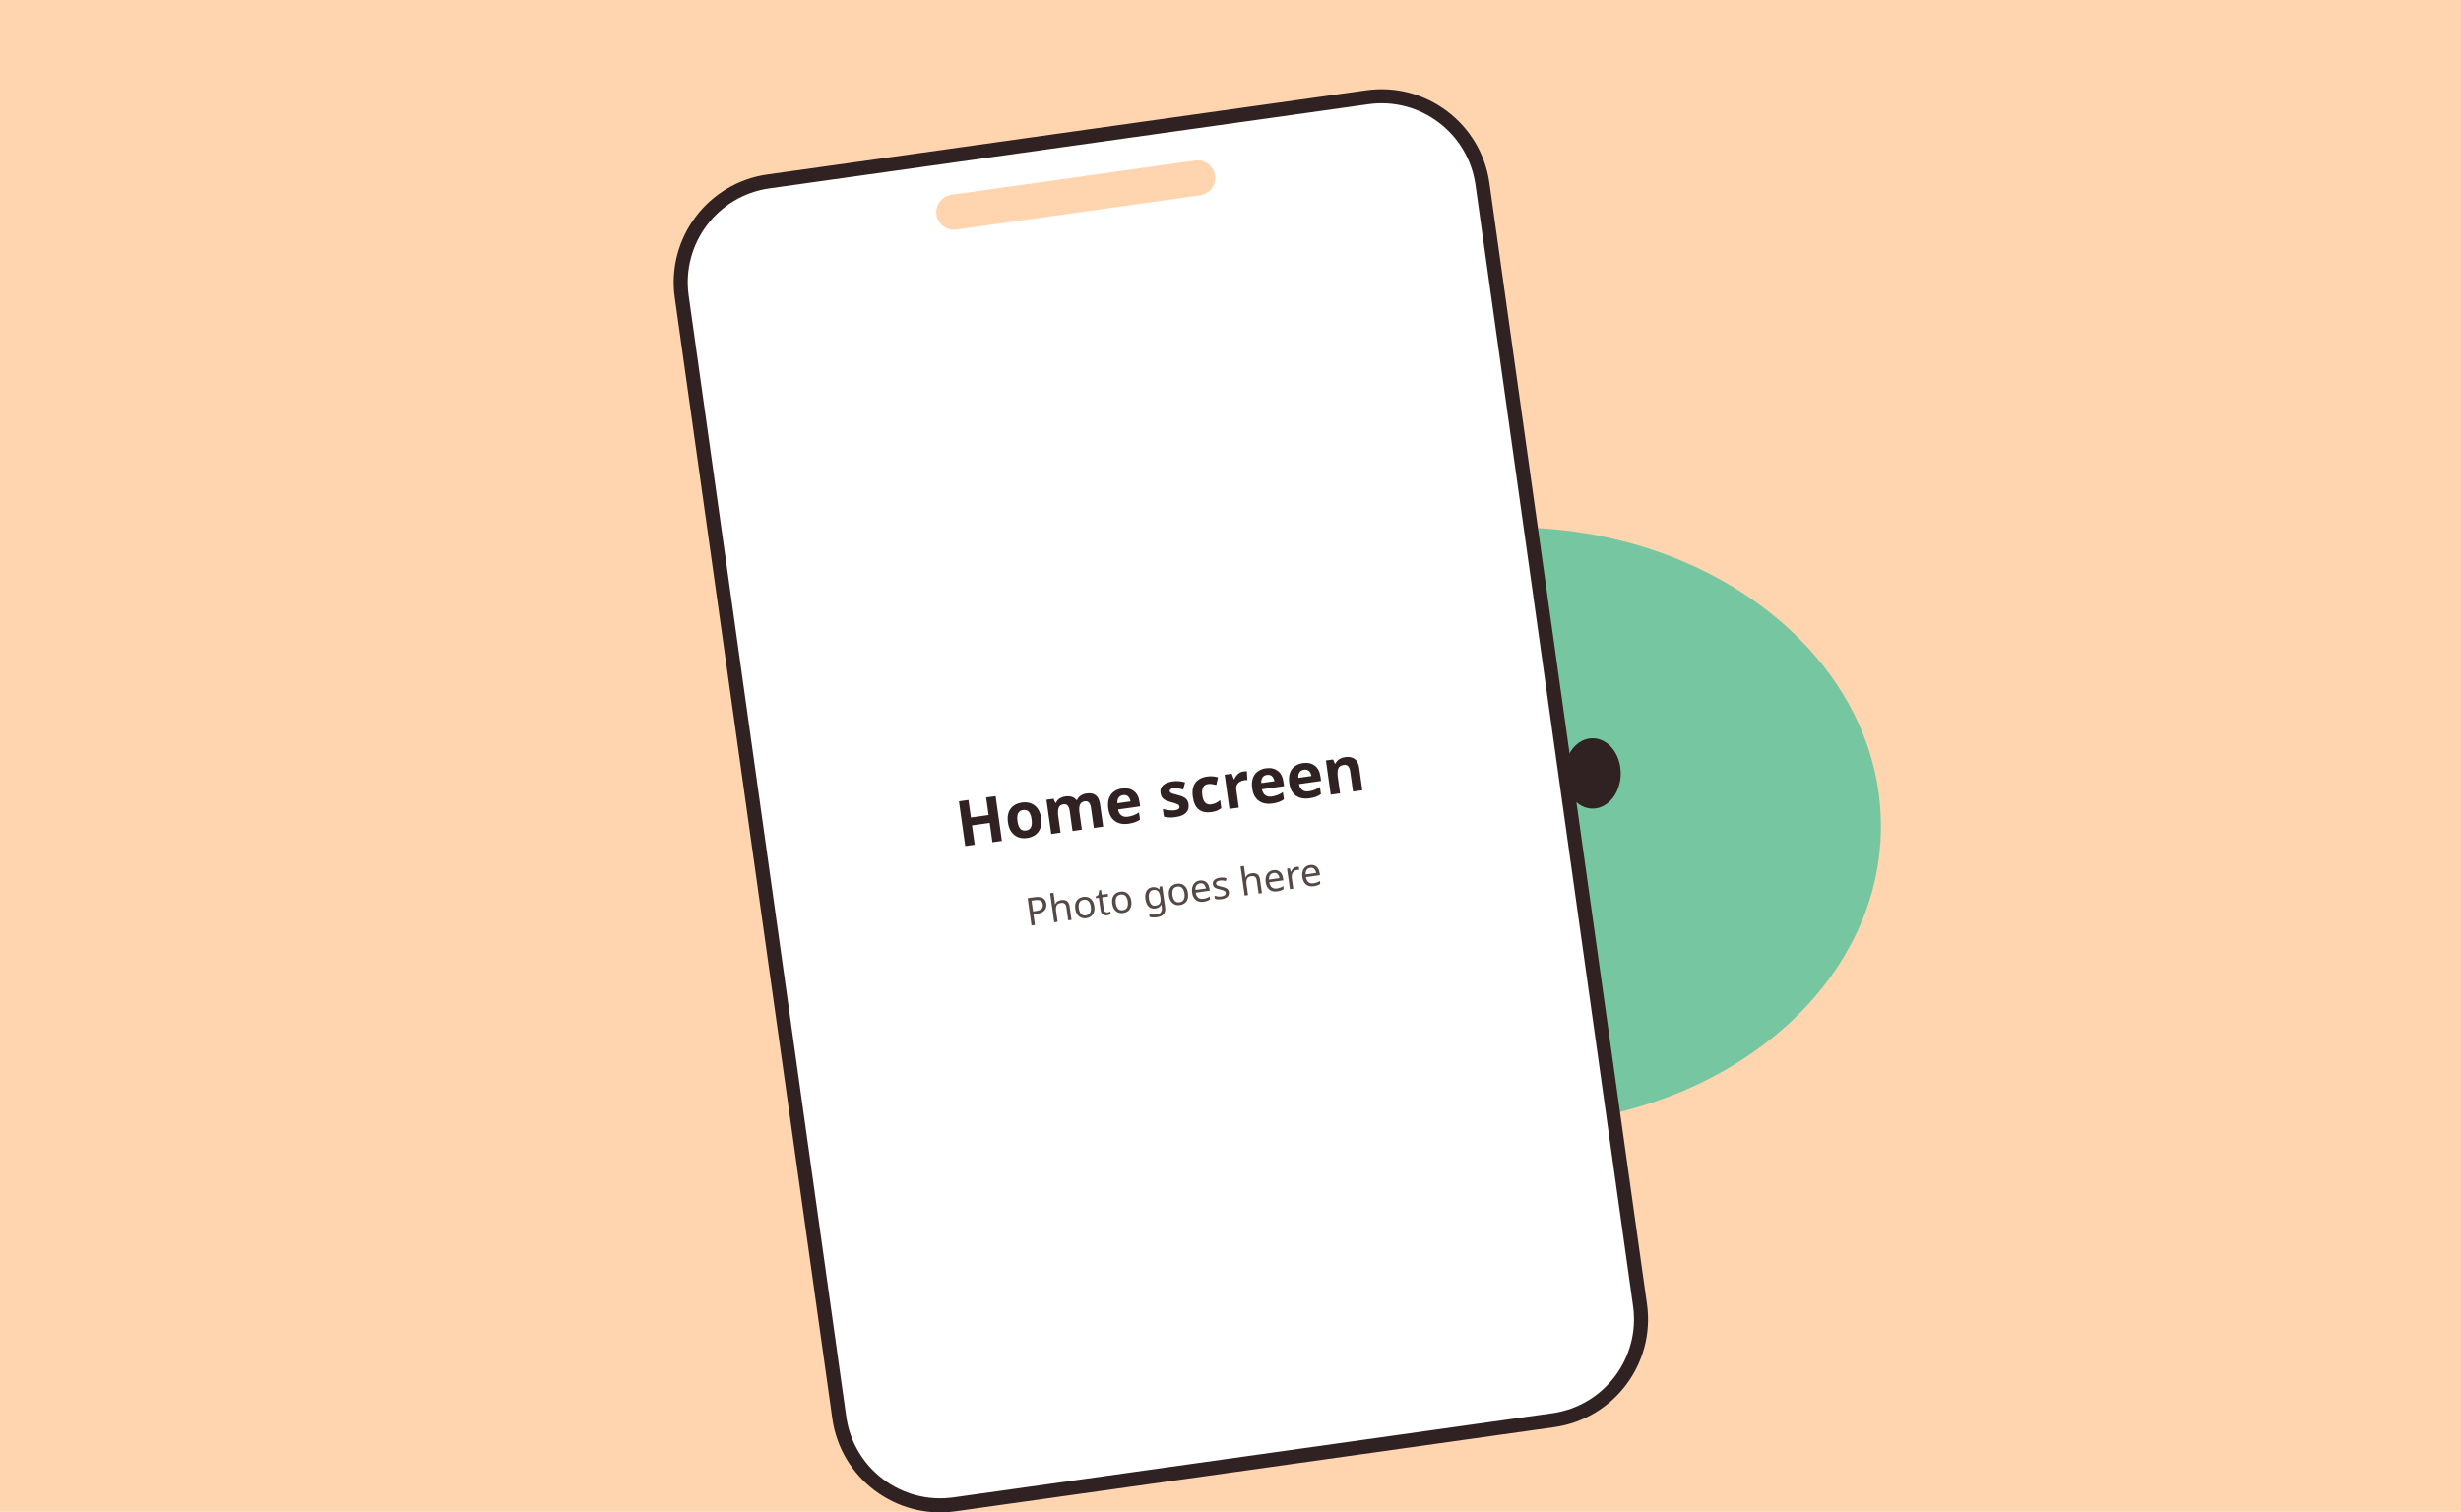
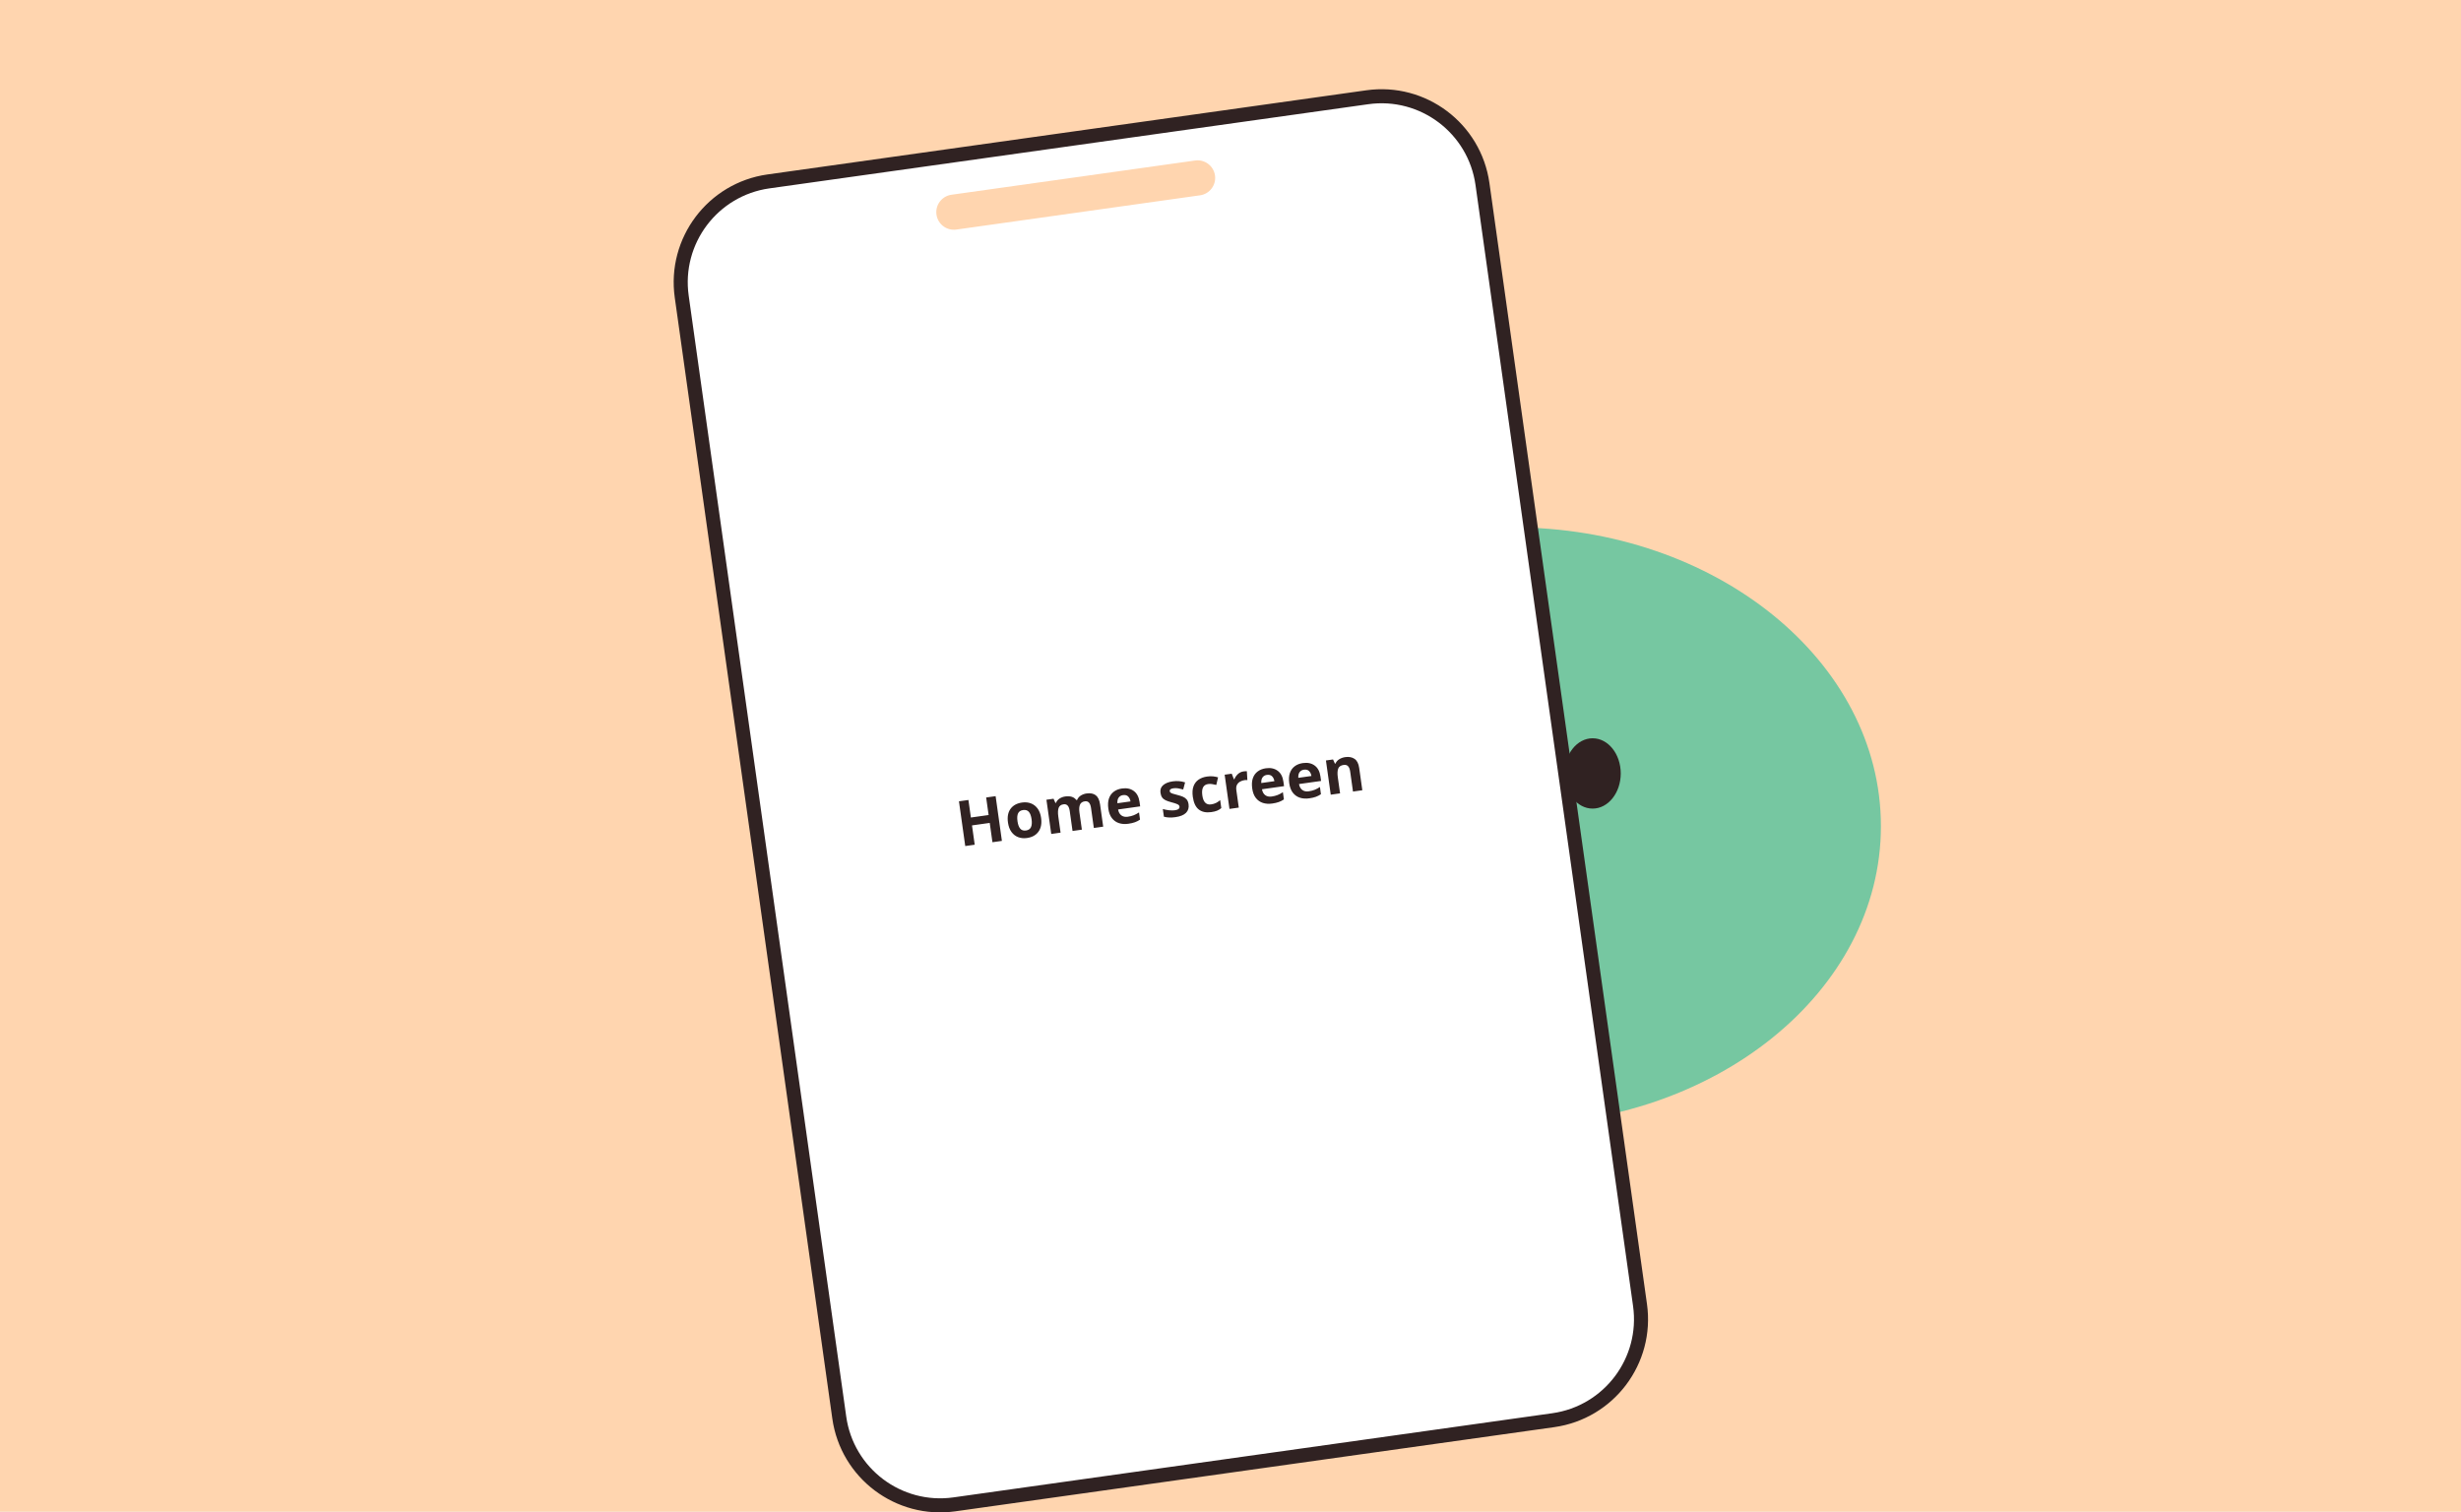
<svg xmlns="http://www.w3.org/2000/svg" viewBox="0 0 1400 860" role="img">
  <rect width="1400" height="860" fill="#FFD5AF" />
  <g transform="translate(860 430)">
    <ellipse cx="0" cy="40" rx="210" ry="170" fill="#76C7A1" />
    <ellipse cx="-46" cy="10" rx="16" ry="20" fill="#302222" />
    <ellipse cx="46" cy="10" rx="16" ry="20" fill="#302222" />
    <path d="M-36 62 Q0 96 36 62" fill="none" stroke="#302222" stroke-width="8" stroke-linecap="round" />
  </g>
  <g transform="translate(430 70) rotate(-8 270 380)">
    <rect x="0" y="0" width="460" height="760" rx="58" fill="#fff" stroke="#302222" stroke-width="8" />
    <rect x="150" y="22" width="160" height="20" rx="10" fill="#FFD5AF" />
    <text x="230" y="390" text-anchor="middle" fill="#302222" font-family="Mona Sans, Segoe UI, sans-serif" font-size="36" font-weight="650">Home screen</text>
-     <text x="230" y="440" text-anchor="middle" fill="#554845" font-family="Mona Sans, Segoe UI, sans-serif" font-size="22">Photo goes here</text>
  </g>
</svg>
